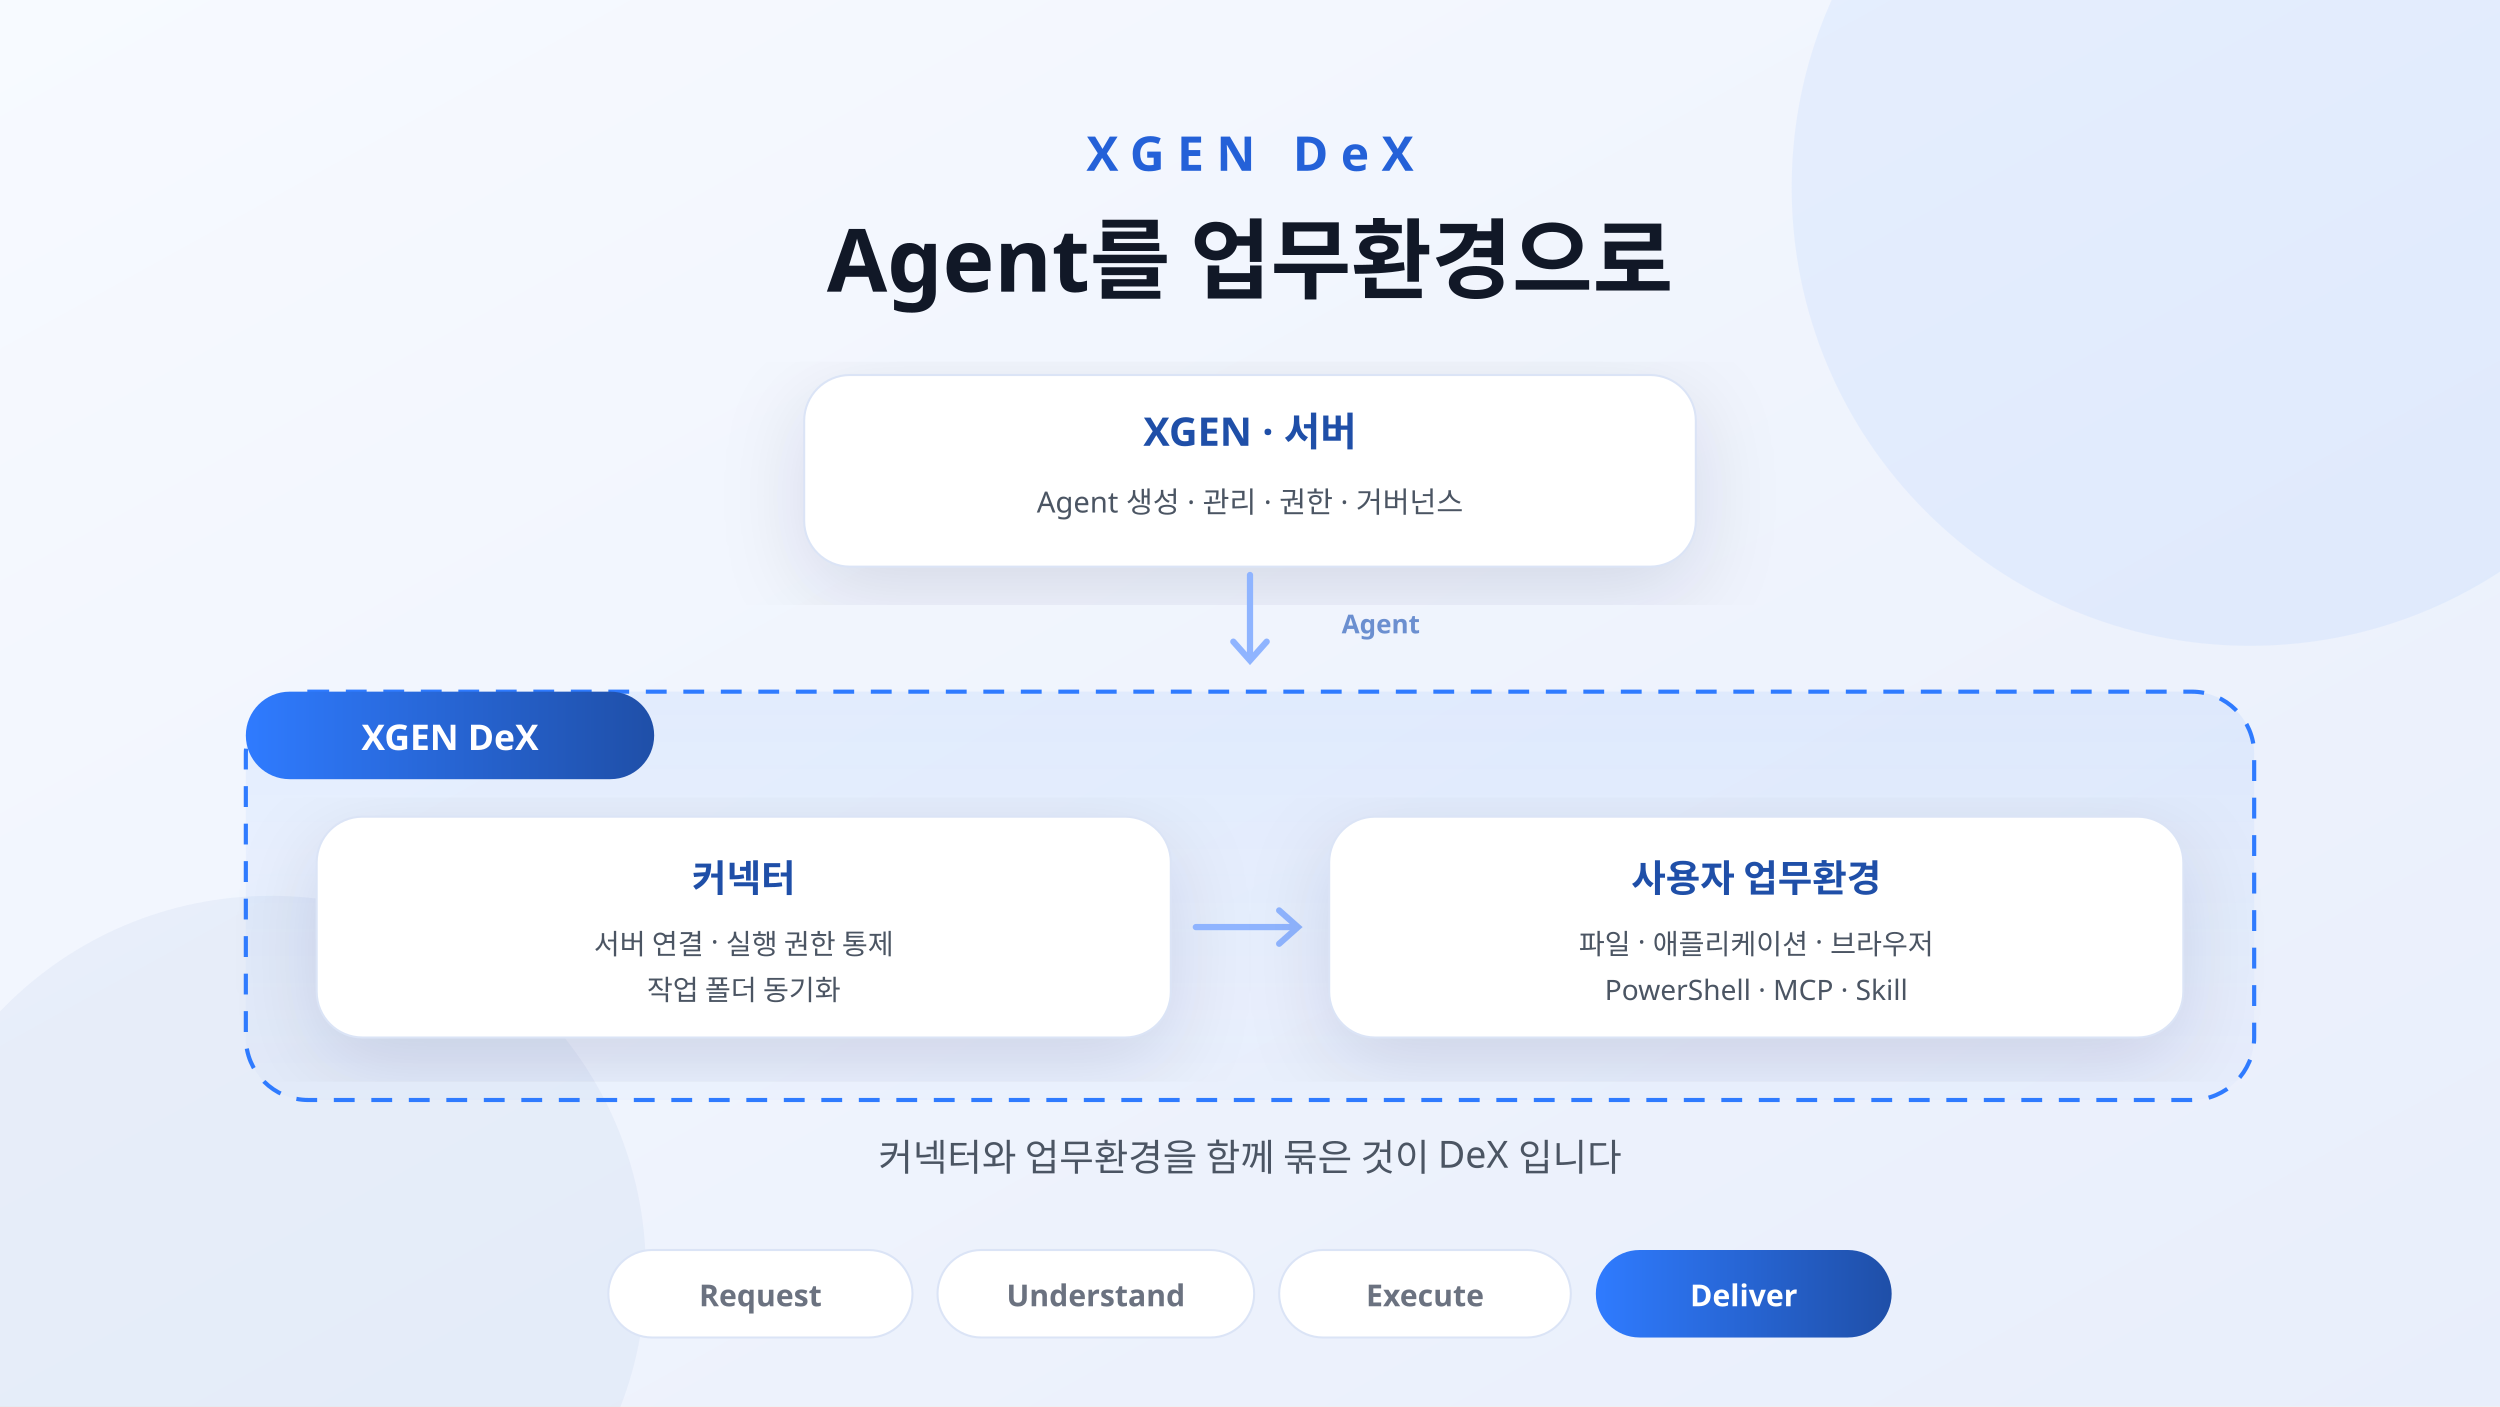
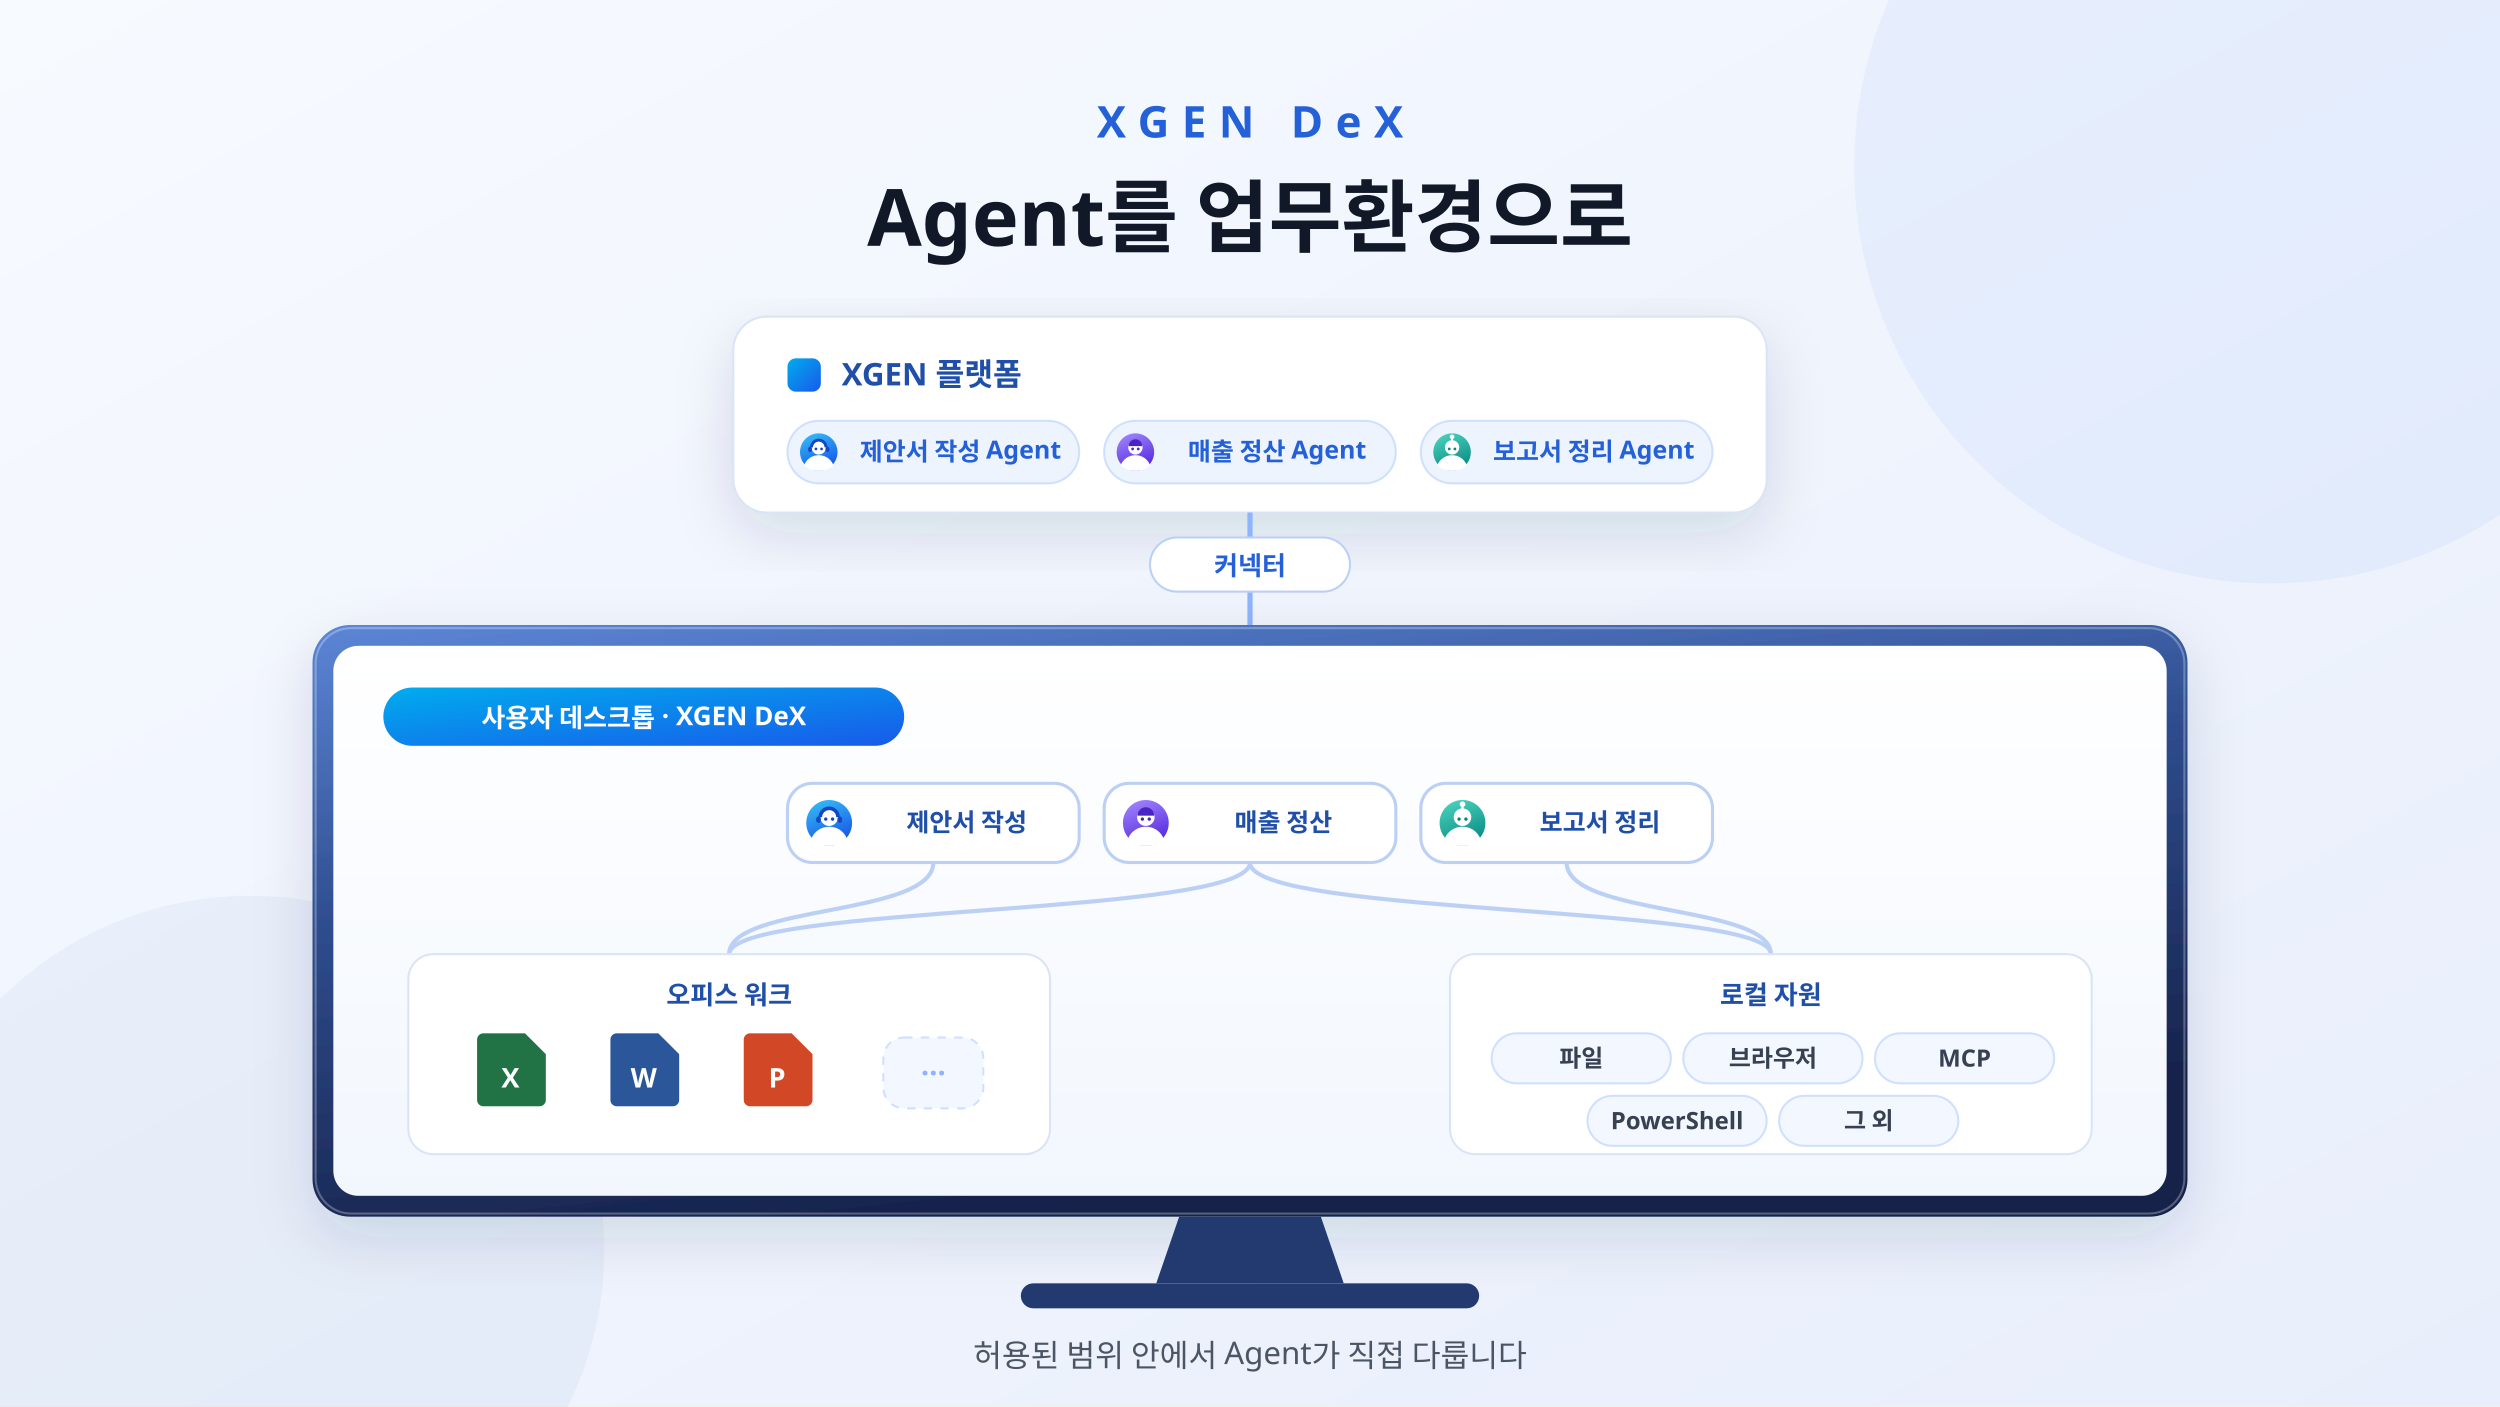
- <svg xmlns="http://www.w3.org/2000/svg" viewBox="0 0 1200 675" role="img" aria-label="XGEN DeX — 서버의 XGEN 이 만든 Agent 가, 커넥터와 사용자 업무환경을 함께 묶은 DeX 안으로 들어와 결과물을 만든다">
+ <svg xmlns="http://www.w3.org/2000/svg" viewBox="0 0 1200 675" role="img" aria-label="XGEN 플랫폼에서 업무별로 만든 Agent 가 커넥터를 통해 사용자 데스크톱으로 내려와, 오피스 문서와 로컬 자원을 직접 다루는 구조">
  <defs>
    <linearGradient id="bg" x1="0" y1="0" x2="1" y2="1">
      <stop offset="0" stop-color="#f7faff" />
      <stop offset="1" stop-color="#e8eefb" />
    </linearGradient>
-     <linearGradient id="brand" x1="0" y1="0" x2="1" y2="0">
-       <stop offset="0" stop-color="#2f7bff" />
-       <stop offset="1" stop-color="#1f4fa8" />
+     <linearGradient id="brand" x1="0" y1="0" x2="1" y2="1">
+       <stop offset="0" stop-color="#00acee" />
+       <stop offset="1" stop-color="#185aea" />
    </linearGradient>
-     <linearGradient id="dexfill" x1="0" y1="0" x2="0" y2="1">
-       <stop offset="0" stop-color="#2f7bff" stop-opacity="0.08" />
-       <stop offset="1" stop-color="#2f7bff" stop-opacity="0.02" />
+     <linearGradient id="bezel" x1="0" y1="0" x2="0.35" y2="1">
+       <stop offset="0" stop-color="#5c86d6" />
+       <stop offset="0.45" stop-color="#2f4d8f" />
+       <stop offset="1" stop-color="#16224a" />
    </linearGradient>
-     <filter id="sh" x="-20%" y="-20%" width="140%" height="140%">
-       <feDropShadow dx="0" dy="12" stdDeviation="20" flood-color="#14284f" flood-opacity="0.12" />
+     <linearGradient id="screen" x1="0" y1="0" x2="0" y2="1">
+       <stop offset="0" stop-color="#ffffff" />
+       <stop offset="1" stop-color="#f2f7fe" />
+     </linearGradient>
+     <filter id="sh" x="-20%" y="-20%" width="140%" height="150%">
+       <feDropShadow dx="0" dy="10" stdDeviation="14" flood-color="#14284f" flood-opacity="0.13" />
    </filter>
+     <linearGradient id="av0g" x1="0" y1="0" x2="0.4" y2="1">
+       <stop offset="0" stop-color="#38c3f5" />
+       <stop offset="1" stop-color="#185aea" />
+     </linearGradient>
+     <linearGradient id="av1g" x1="0" y1="0" x2="0.4" y2="1">
+       <stop offset="0" stop-color="#a58bff" />
+       <stop offset="1" stop-color="#5b2ee0" />
+     </linearGradient>
+     <linearGradient id="av2g" x1="0" y1="0" x2="0.4" y2="1">
+       <stop offset="0" stop-color="#4fd8c0" />
+       <stop offset="1" stop-color="#0d8f88" />
+     </linearGradient>
+     <g id="av0">
+       <circle cx="12" cy="12" r="12" fill="url(#av0g)" />
+       <path d="M2.6 20.4A9.9 9.9 0 0 1 12 14a9.9 9.9 0 0 1 9.4 6.4A11.95 11.95 0 0 1 12 24a11.95 11.95 0 0 1-9.4-3.6z" fill="#ffffff" />
+       <circle cx="12" cy="9" r="4.6" fill="#ffffff" />
+       <g fill="#1447c4">
+         <circle cx="10.2" cy="10" r="0.9" />
+         <circle cx="13.8" cy="10" r="0.9" />
+         <path d="M6.4 9a5.6 5.6 0 0 1 11.2 0h-1.9a3.7 3.7 0 0 0-7.4 0z" />
+         <rect x="5.2" y="8.6" width="2.4" height="3.4" rx="1.2" />
+         <rect x="16.4" y="8.6" width="2.4" height="3.4" rx="1.2" />
+       </g>
+     </g>
+     <g id="av1">
+       <circle cx="12" cy="12" r="12" fill="url(#av1g)" />
+       <path d="M2.6 20.4A9.9 9.9 0 0 1 12 14a9.9 9.9 0 0 1 9.4 6.4A11.95 11.95 0 0 1 12 24a11.95 11.95 0 0 1-9.4-3.6z" fill="#ffffff" />
+       <circle cx="12" cy="9" r="4.6" fill="#ffffff" />
+       <g fill="#4a24c0">
+         <circle cx="10.2" cy="10" r="0.9" />
+         <circle cx="13.8" cy="10" r="0.9" />
+         <path d="M7.6 8.2a4.4 4.4 0 0 1 8.8 0z" />
+       </g>
+     </g>
+     <g id="av2">
+       <circle cx="12" cy="12" r="12" fill="url(#av2g)" />
+       <path d="M2.6 20.4A9.9 9.9 0 0 1 12 14a9.9 9.9 0 0 1 9.4 6.4A11.95 11.95 0 0 1 12 24a11.95 11.95 0 0 1-9.4-3.6z" fill="#ffffff" />
+       <circle cx="12" cy="9" r="4.6" fill="#ffffff" />
+       <circle cx="10.2" cy="10" r="0.9" fill="#0b7f79" />
+       <circle cx="13.8" cy="10" r="0.9" fill="#0b7f79" />
+       <rect x="11.4" y="2.8" width="1.2" height="2.4" rx="0.6" fill="#ffffff" />
+       <circle cx="12" cy="2.2" r="1.5" fill="#ffffff" />
+     </g>
  </defs>
  <rect width="1200" height="675" fill="url(#bg)" />
-   <circle cx="1080" cy="90" r="220" fill="#2f7bff" opacity="0.07" />
-   <circle cx="130" cy="610" r="180" fill="#1f4fa8" opacity="0.05" />
-   <text x="600" y="82" text-anchor="middle" font-family="Pretendard,'Pretendard Variable','Malgun Gothic','Apple SD Gothic Neo','Noto Sans KR',sans-serif" font-size="23" font-weight="700" fill="#2461d8" letter-spacing="6">XGEN DeX</text>
-   <text x="600" y="140" text-anchor="middle" font-family="Pretendard,'Pretendard Variable','Malgun Gothic','Apple SD Gothic Neo','Noto Sans KR',sans-serif" font-size="42" font-weight="800" fill="#111827">Agent를 업무환경으로</text>
+   <circle cx="1090" cy="80" r="200" fill="#2f7bff" opacity="0.06" />
+   <circle cx="120" cy="600" r="170" fill="#1f4fa8" opacity="0.05" />
+   <text x="600" y="66" text-anchor="middle" font-family="Pretendard,'Pretendard Variable','Malgun Gothic','Apple SD Gothic Neo','Noto Sans KR',sans-serif" font-size="21" font-weight="700" fill="#2461d8" letter-spacing="6">XGEN DeX</text>
+   <text x="600" y="118" text-anchor="middle" font-family="Pretendard,'Pretendard Variable','Malgun Gothic','Apple SD Gothic Neo','Noto Sans KR',sans-serif" font-size="38" font-weight="800" fill="#111827">Agent를 업무환경으로</text>
  <g filter="url(#sh)">
-     <rect x="386" y="180" width="428" height="92" rx="22" fill="#ffffff" />
+     <rect x="352" y="152" width="496" height="94" rx="16" fill="#ffffff" />
  </g>
-   <rect x="386" y="180" width="428" height="92" rx="22" fill="none" stroke="#dbe4f6" />
-   <text x="600" y="214" text-anchor="middle" font-family="Pretendard,'Malgun Gothic',sans-serif" font-size="19" font-weight="800" fill="#1f4fa8">XGEN · 서버</text>
-   <text x="600" y="246" text-anchor="middle" font-family="Pretendard,'Malgun Gothic',sans-serif" font-size="14" fill="#4b5563">Agent 생성 · 관리 · 권한 · 거버넌스</text>
-   <g stroke="#8fb4ff" stroke-width="3" stroke-linecap="round" fill="none">
-     <path d="M600 276 v40" />
-     <path d="M592 308 l8 9 8 -9" />
+   <rect x="352" y="152" width="496" height="94" rx="16" fill="none" stroke="#dbe4f6" />
+   <rect x="378" y="172" width="16" height="16" rx="4" fill="url(#brand)" />
+   <text x="404" y="185" font-family="Pretendard,'Malgun Gothic',sans-serif" font-size="15" font-weight="800" fill="#1f4fa8">XGEN 플랫폼</text>
+   <g font-family="Pretendard,'Malgun Gothic',sans-serif" font-size="12" font-weight="700" fill="#2461d8">
+     <rect x="378" y="202" width="140" height="30" rx="15" fill="#eef4fd" stroke="#cfe0ff" />
+     <use href="#av0" transform="translate(384 208) scale(0.75)" />
+     <text x="461" y="221" text-anchor="middle">제안서 작성 Agent</text>
+     <rect x="530" y="202" width="140" height="30" rx="15" fill="#eef4fd" stroke="#cfe0ff" />
+     <use href="#av1" transform="translate(536 208) scale(0.75)" />
+     <text x="613" y="221" text-anchor="middle">매출 정산 Agent</text>
+     <rect x="682" y="202" width="140" height="30" rx="15" fill="#eef4fd" stroke="#cfe0ff" />
+     <use href="#av2" transform="translate(688 208) scale(0.75)" />
+     <text x="765" y="221" text-anchor="middle">보고서 정리 Agent</text>
  </g>
-   <text x="644" y="304" font-family="Pretendard,'Malgun Gothic',sans-serif" font-size="12.5" font-weight="700" fill="#6b8fd0">Agent</text>
-   <rect x="118" y="332" width="964" height="196" rx="30" fill="url(#dexfill)" stroke="#2f7bff" stroke-width="2" stroke-dasharray="10 8" />
-   <rect x="118" y="332" width="196" height="42" rx="21" fill="url(#brand)" />
-   <text x="216" y="360" text-anchor="middle" font-family="Pretendard,'Malgun Gothic',sans-serif" font-size="17" font-weight="800" fill="#ffffff">XGEN DeX</text>
+   <path d="M600 246 V 300" stroke="#8fb4ff" stroke-width="2.5" fill="none" />
+   <rect x="552" y="258" width="96" height="26" rx="13" fill="#ffffff" stroke="#bcd0f5" />
+   <text x="600" y="276" text-anchor="middle" font-family="Pretendard,'Malgun Gothic',sans-serif" font-size="12.5" font-weight="700" fill="#2461d8">커넥터</text>
  <g filter="url(#sh)">
-     <rect x="152" y="392" width="410" height="106" rx="22" fill="#ffffff" />
+     <rect x="150" y="300" width="900" height="284" rx="18" fill="url(#bezel)" />
  </g>
-   <rect x="152" y="392" width="410" height="106" rx="22" fill="none" stroke="#dbe4f6" />
-   <text x="357" y="428" text-anchor="middle" font-family="Pretendard,'Malgun Gothic',sans-serif" font-size="18" font-weight="800" fill="#1f4fa8">커넥터</text>
-   <text x="357" y="458" text-anchor="middle" font-family="Pretendard,'Malgun Gothic',sans-serif" font-size="13.5" fill="#4b5563">서버 연결 · 실행 권한 통제</text>
-   <text x="357" y="480" text-anchor="middle" font-family="Pretendard,'Malgun Gothic',sans-serif" font-size="13.5" fill="#4b5563">작업 폴더 동기화</text>
-   <g stroke="#8fb4ff" stroke-width="3" stroke-linecap="round" fill="none">
-     <path d="M574 445 h48" />
-     <path d="M614 437 l9 8 -9 8" />
+   <rect x="151.5" y="301.5" width="897" height="281" rx="17" fill="none" stroke="#ffffff" stroke-opacity="0.28" />
+   <rect x="160" y="310" width="880" height="264" rx="12" fill="url(#screen)" />
+   <path d="M566 584 h68 l11 32 h-90z" fill="#233a70" />
+   <rect x="490" y="616" width="220" height="12" rx="6" fill="#233a70" />
+   <rect x="184" y="330" width="250" height="28" rx="14" fill="url(#brand)" />
+   <text x="309" y="349" text-anchor="middle" font-family="Pretendard,'Malgun Gothic',sans-serif" font-size="12.5" font-weight="800" fill="#ffffff">사용자 데스크톱 · XGEN DeX</text>
+   <g font-family="Pretendard,'Malgun Gothic',sans-serif" font-size="12" font-weight="700" fill="#1f4fa8">
+     <rect x="378" y="376" width="140" height="38" rx="12" fill="#ffffff" stroke="#bcd0f5" stroke-width="1.5" />
+     <use href="#av0" transform="translate(387 384) scale(0.9167)" />
+     <text x="464" y="399" text-anchor="middle">제안서 작성</text>
+     <rect x="530" y="376" width="140" height="38" rx="12" fill="#ffffff" stroke="#bcd0f5" stroke-width="1.5" />
+     <use href="#av1" transform="translate(539 384) scale(0.9167)" />
+     <text x="616" y="399" text-anchor="middle">매출 정산</text>
+     <rect x="682" y="376" width="140" height="38" rx="12" fill="#ffffff" stroke="#bcd0f5" stroke-width="1.5" />
+     <use href="#av2" transform="translate(691 384) scale(0.9167)" />
+     <text x="768" y="399" text-anchor="middle">보고서 정리</text>
  </g>
-   <g filter="url(#sh)">
-     <rect x="638" y="392" width="410" height="106" rx="22" fill="#ffffff" />
+   <g stroke="#bcd0f5" stroke-width="2" fill="none">
+     <path d="M448 414 C 448 440 350 434 350 458" />
+     <path d="M600 414 C 600 440 350 434 350 458" />
+     <path d="M600 414 C 600 440 850 434 850 458" />
+     <path d="M752 414 C 752 440 850 434 850 458" />
  </g>
-   <rect x="638" y="392" width="410" height="106" rx="22" fill="none" stroke="#dbe4f6" />
-   <text x="843" y="428" text-anchor="middle" font-family="Pretendard,'Malgun Gothic',sans-serif" font-size="18" font-weight="800" fill="#1f4fa8">사용자 업무환경</text>
-   <text x="843" y="458" text-anchor="middle" font-family="Pretendard,'Malgun Gothic',sans-serif" font-size="13.5" fill="#4b5563">파일 · 애플리케이션 · 브라우저</text>
-   <text x="843" y="480" text-anchor="middle" font-family="Pretendard,'Malgun Gothic',sans-serif" font-size="13.5" fill="#4b5563">PowerShell · MCP · Skill</text>
-   <text x="600" y="562" text-anchor="middle" font-family="Pretendard,'Malgun Gothic',sans-serif" font-size="18" fill="#4b5563">커넥터와 업무환경을 함께 묶은 것이 DeX 입니다</text>
-   <g font-family="Pretendard,sans-serif" font-size="14.5" font-weight="700">
-     <rect x="292" y="600" width="146" height="42" rx="21" fill="#ffffff" stroke="#dbe4f6" />
-     <text x="365" y="627" text-anchor="middle" fill="#6b7280">Request</text>
-     <rect x="450" y="600" width="152" height="42" rx="21" fill="#ffffff" stroke="#dbe4f6" />
-     <text x="526" y="627" text-anchor="middle" fill="#6b7280">Understand</text>
-     <rect x="614" y="600" width="140" height="42" rx="21" fill="#ffffff" stroke="#dbe4f6" />
-     <text x="684" y="627" text-anchor="middle" fill="#6b7280">Execute</text>
-     <rect x="766" y="600" width="142" height="42" rx="21" fill="url(#brand)" />
-     <text x="837" y="627" text-anchor="middle" fill="#ffffff">Deliver</text>
+   <rect x="196" y="458" width="308" height="96" rx="12" fill="#ffffff" stroke="#dbe4f6" />
+   <text x="350" y="482" text-anchor="middle" font-family="Pretendard,'Malgun Gothic',sans-serif" font-size="12.5" font-weight="800" fill="#1f4fa8">오피스 워크</text>
+   <g font-family="Pretendard,sans-serif" font-size="13" font-weight="800" fill="#ffffff">
+     <path d="M232 496 h20 l10 10 v22 a3 3 0 0 1 -3 3 h-27 a3 3 0 0 1 -3 -3 v-29 a3 3 0 0 1 3 -3z" fill="#217346" />
+     <text x="245" y="522" text-anchor="middle">X</text>
+     <path d="M296 496 h20 l10 10 v22 a3 3 0 0 1 -3 3 h-27 a3 3 0 0 1 -3 -3 v-29 a3 3 0 0 1 3 -3z" fill="#2b579a" />
+     <text x="309" y="522" text-anchor="middle">W</text>
+     <path d="M360 496 h20 l10 10 v22 a3 3 0 0 1 -3 3 h-27 a3 3 0 0 1 -3 -3 v-29 a3 3 0 0 1 3 -3z" fill="#d24726" />
+     <text x="373" y="522" text-anchor="middle">P</text>
  </g>
+   <rect x="424" y="498" width="48" height="34" rx="10" fill="#f3f7ff" stroke="#cfe0ff" stroke-dasharray="4 4" />
+   <text x="448" y="520" text-anchor="middle" font-family="Pretendard,sans-serif" font-size="14" font-weight="800" fill="#8fb4ff">···</text>
+   <rect x="696" y="458" width="308" height="96" rx="12" fill="#ffffff" stroke="#dbe4f6" />
+   <text x="850" y="482" text-anchor="middle" font-family="Pretendard,'Malgun Gothic',sans-serif" font-size="12.5" font-weight="800" fill="#1f4fa8">로컬 자원</text>
+   <g font-family="Pretendard,'Malgun Gothic',sans-serif" font-size="11.5" font-weight="700" fill="#374151">
+     <rect x="716" y="496" width="86" height="24" rx="12" fill="#f3f7ff" stroke="#cfe0ff" />
+     <text x="759" y="512" text-anchor="middle">파일</text>
+     <rect x="808" y="496" width="86" height="24" rx="12" fill="#f3f7ff" stroke="#cfe0ff" />
+     <text x="851" y="512" text-anchor="middle">브라우저</text>
+     <rect x="900" y="496" width="86" height="24" rx="12" fill="#f3f7ff" stroke="#cfe0ff" />
+     <text x="943" y="512" text-anchor="middle">MCP</text>
+     <rect x="762" y="526" width="86" height="24" rx="12" fill="#f3f7ff" stroke="#cfe0ff" />
+     <text x="805" y="542" text-anchor="middle">PowerShell</text>
+     <rect x="854" y="526" width="86" height="24" rx="12" fill="#f3f7ff" stroke="#cfe0ff" />
+     <text x="897" y="542" text-anchor="middle">그 외</text>
+   </g>
+   <text x="600" y="656" text-anchor="middle" font-family="Pretendard,'Malgun Gothic',sans-serif" font-size="15" fill="#4b5563">허용된 범위 안에서 Agent가 직접 다룹니다</text>
</svg>
